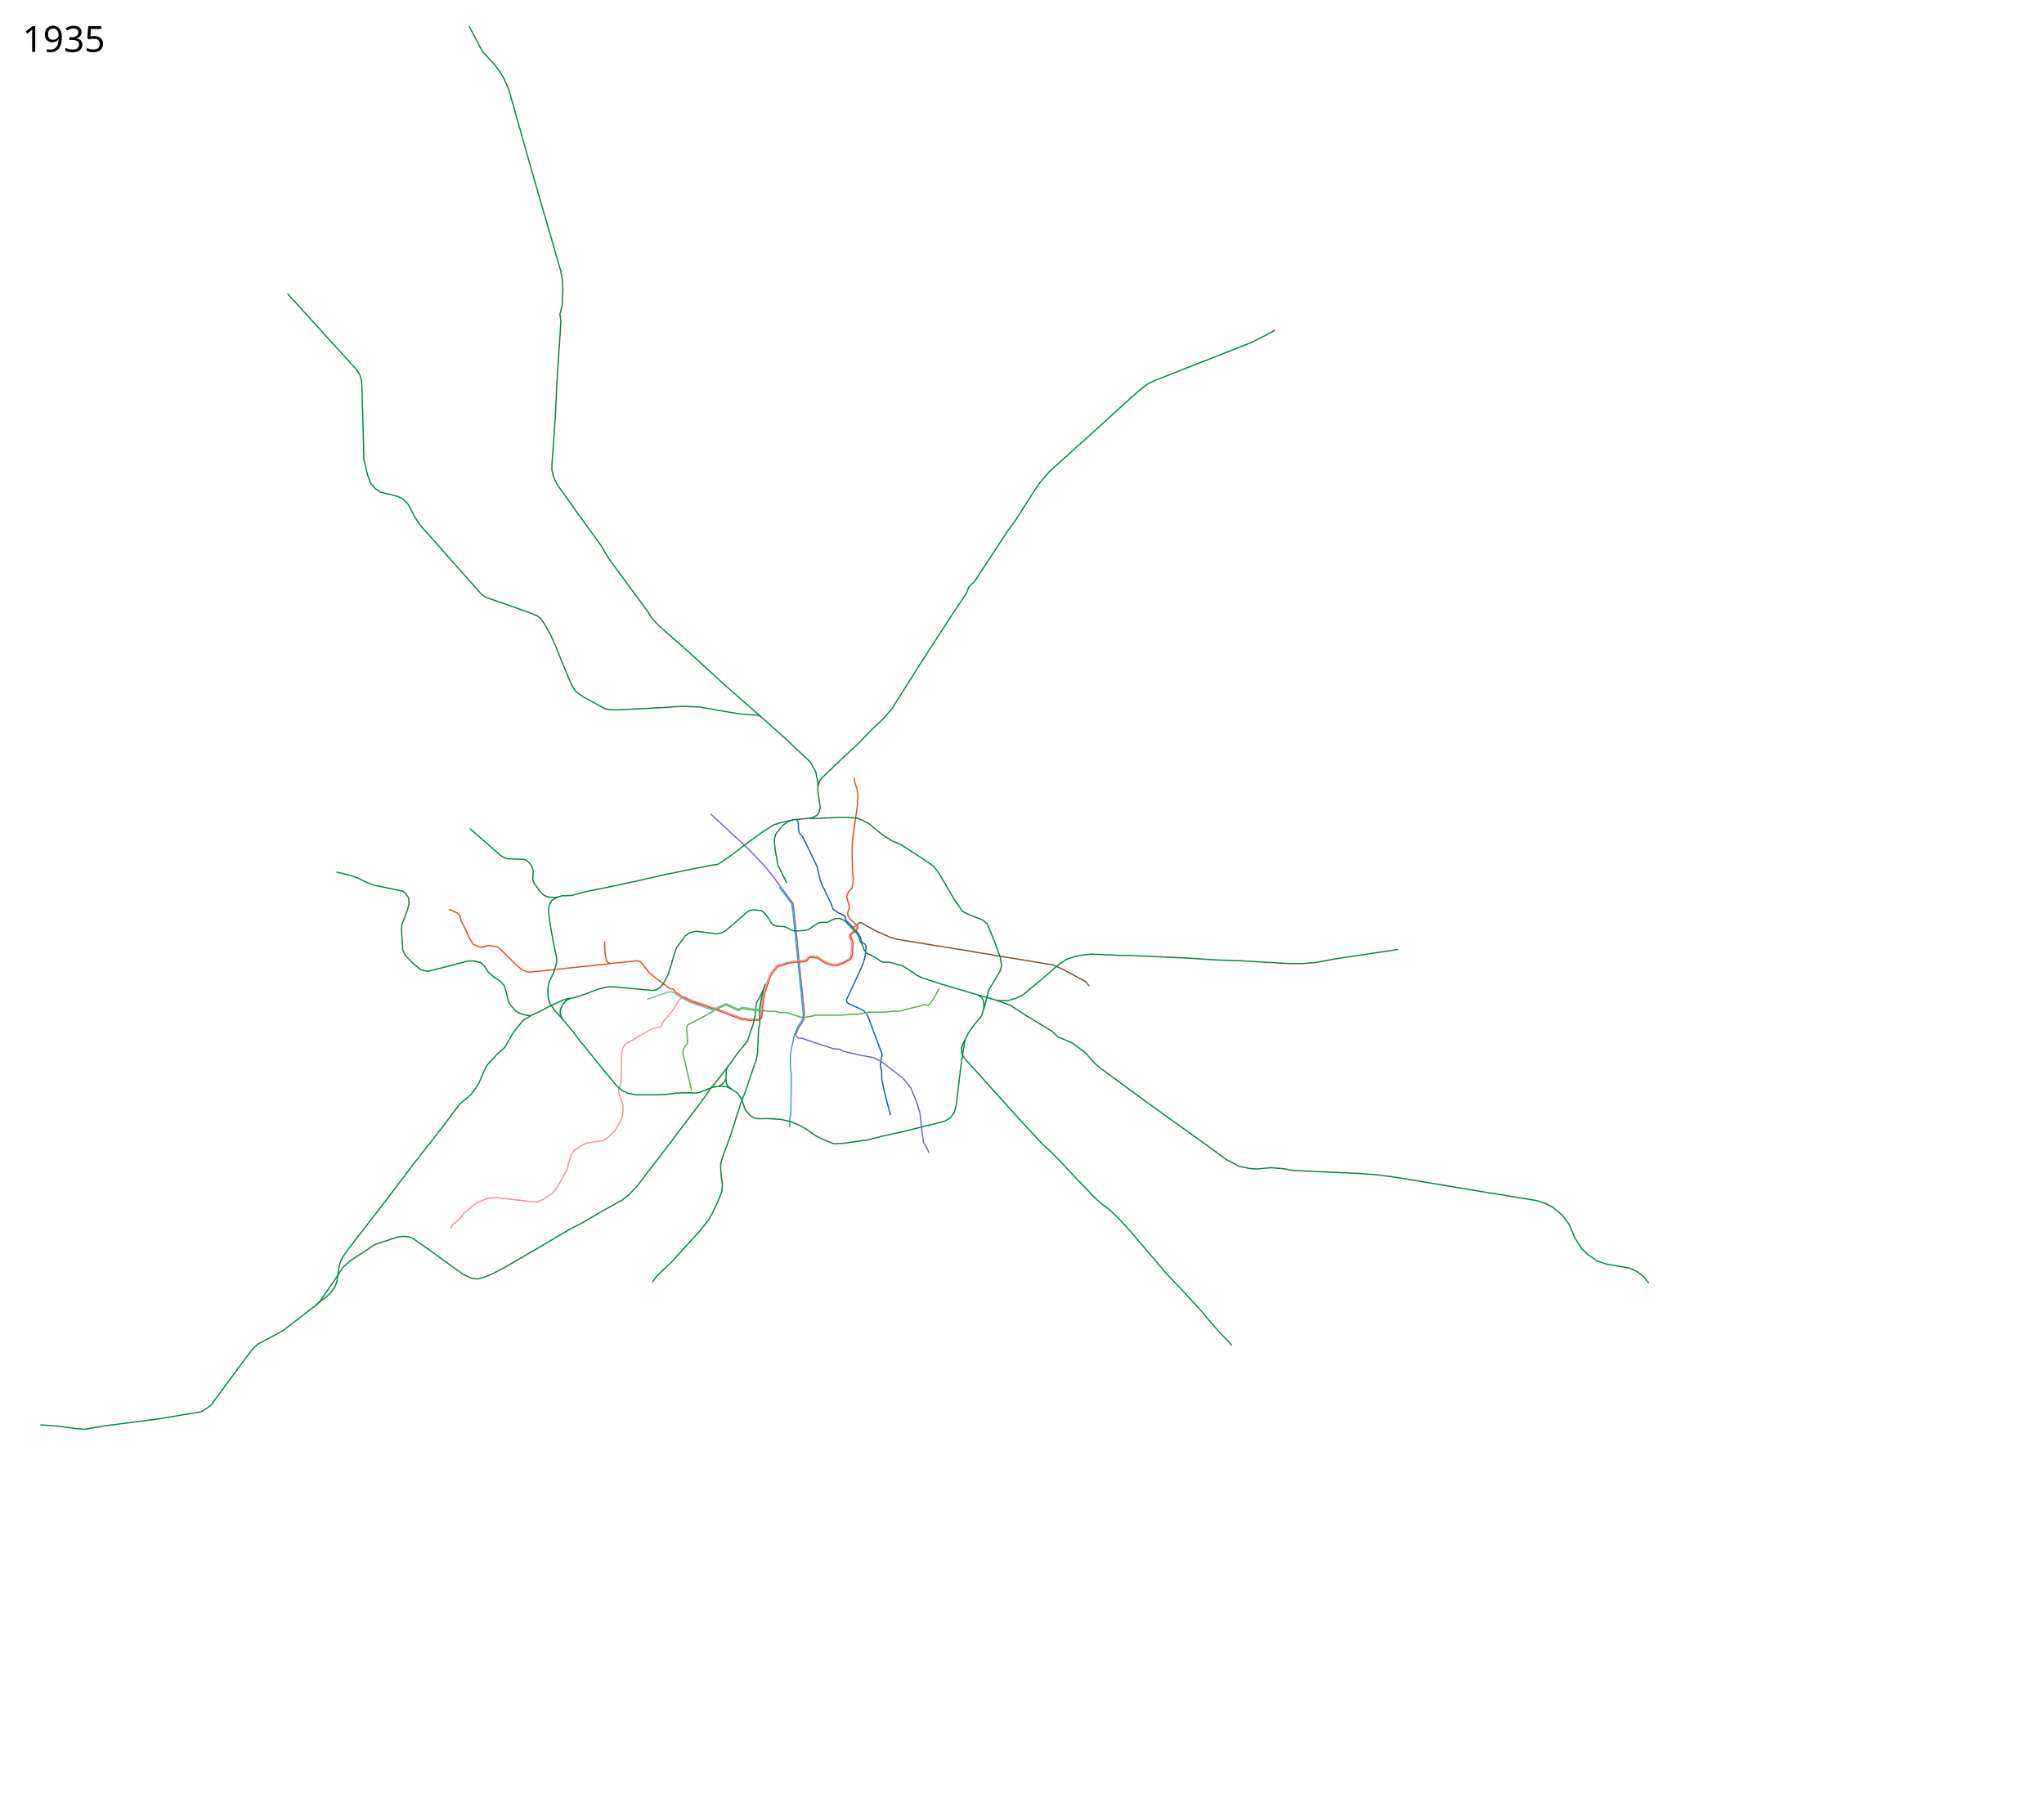
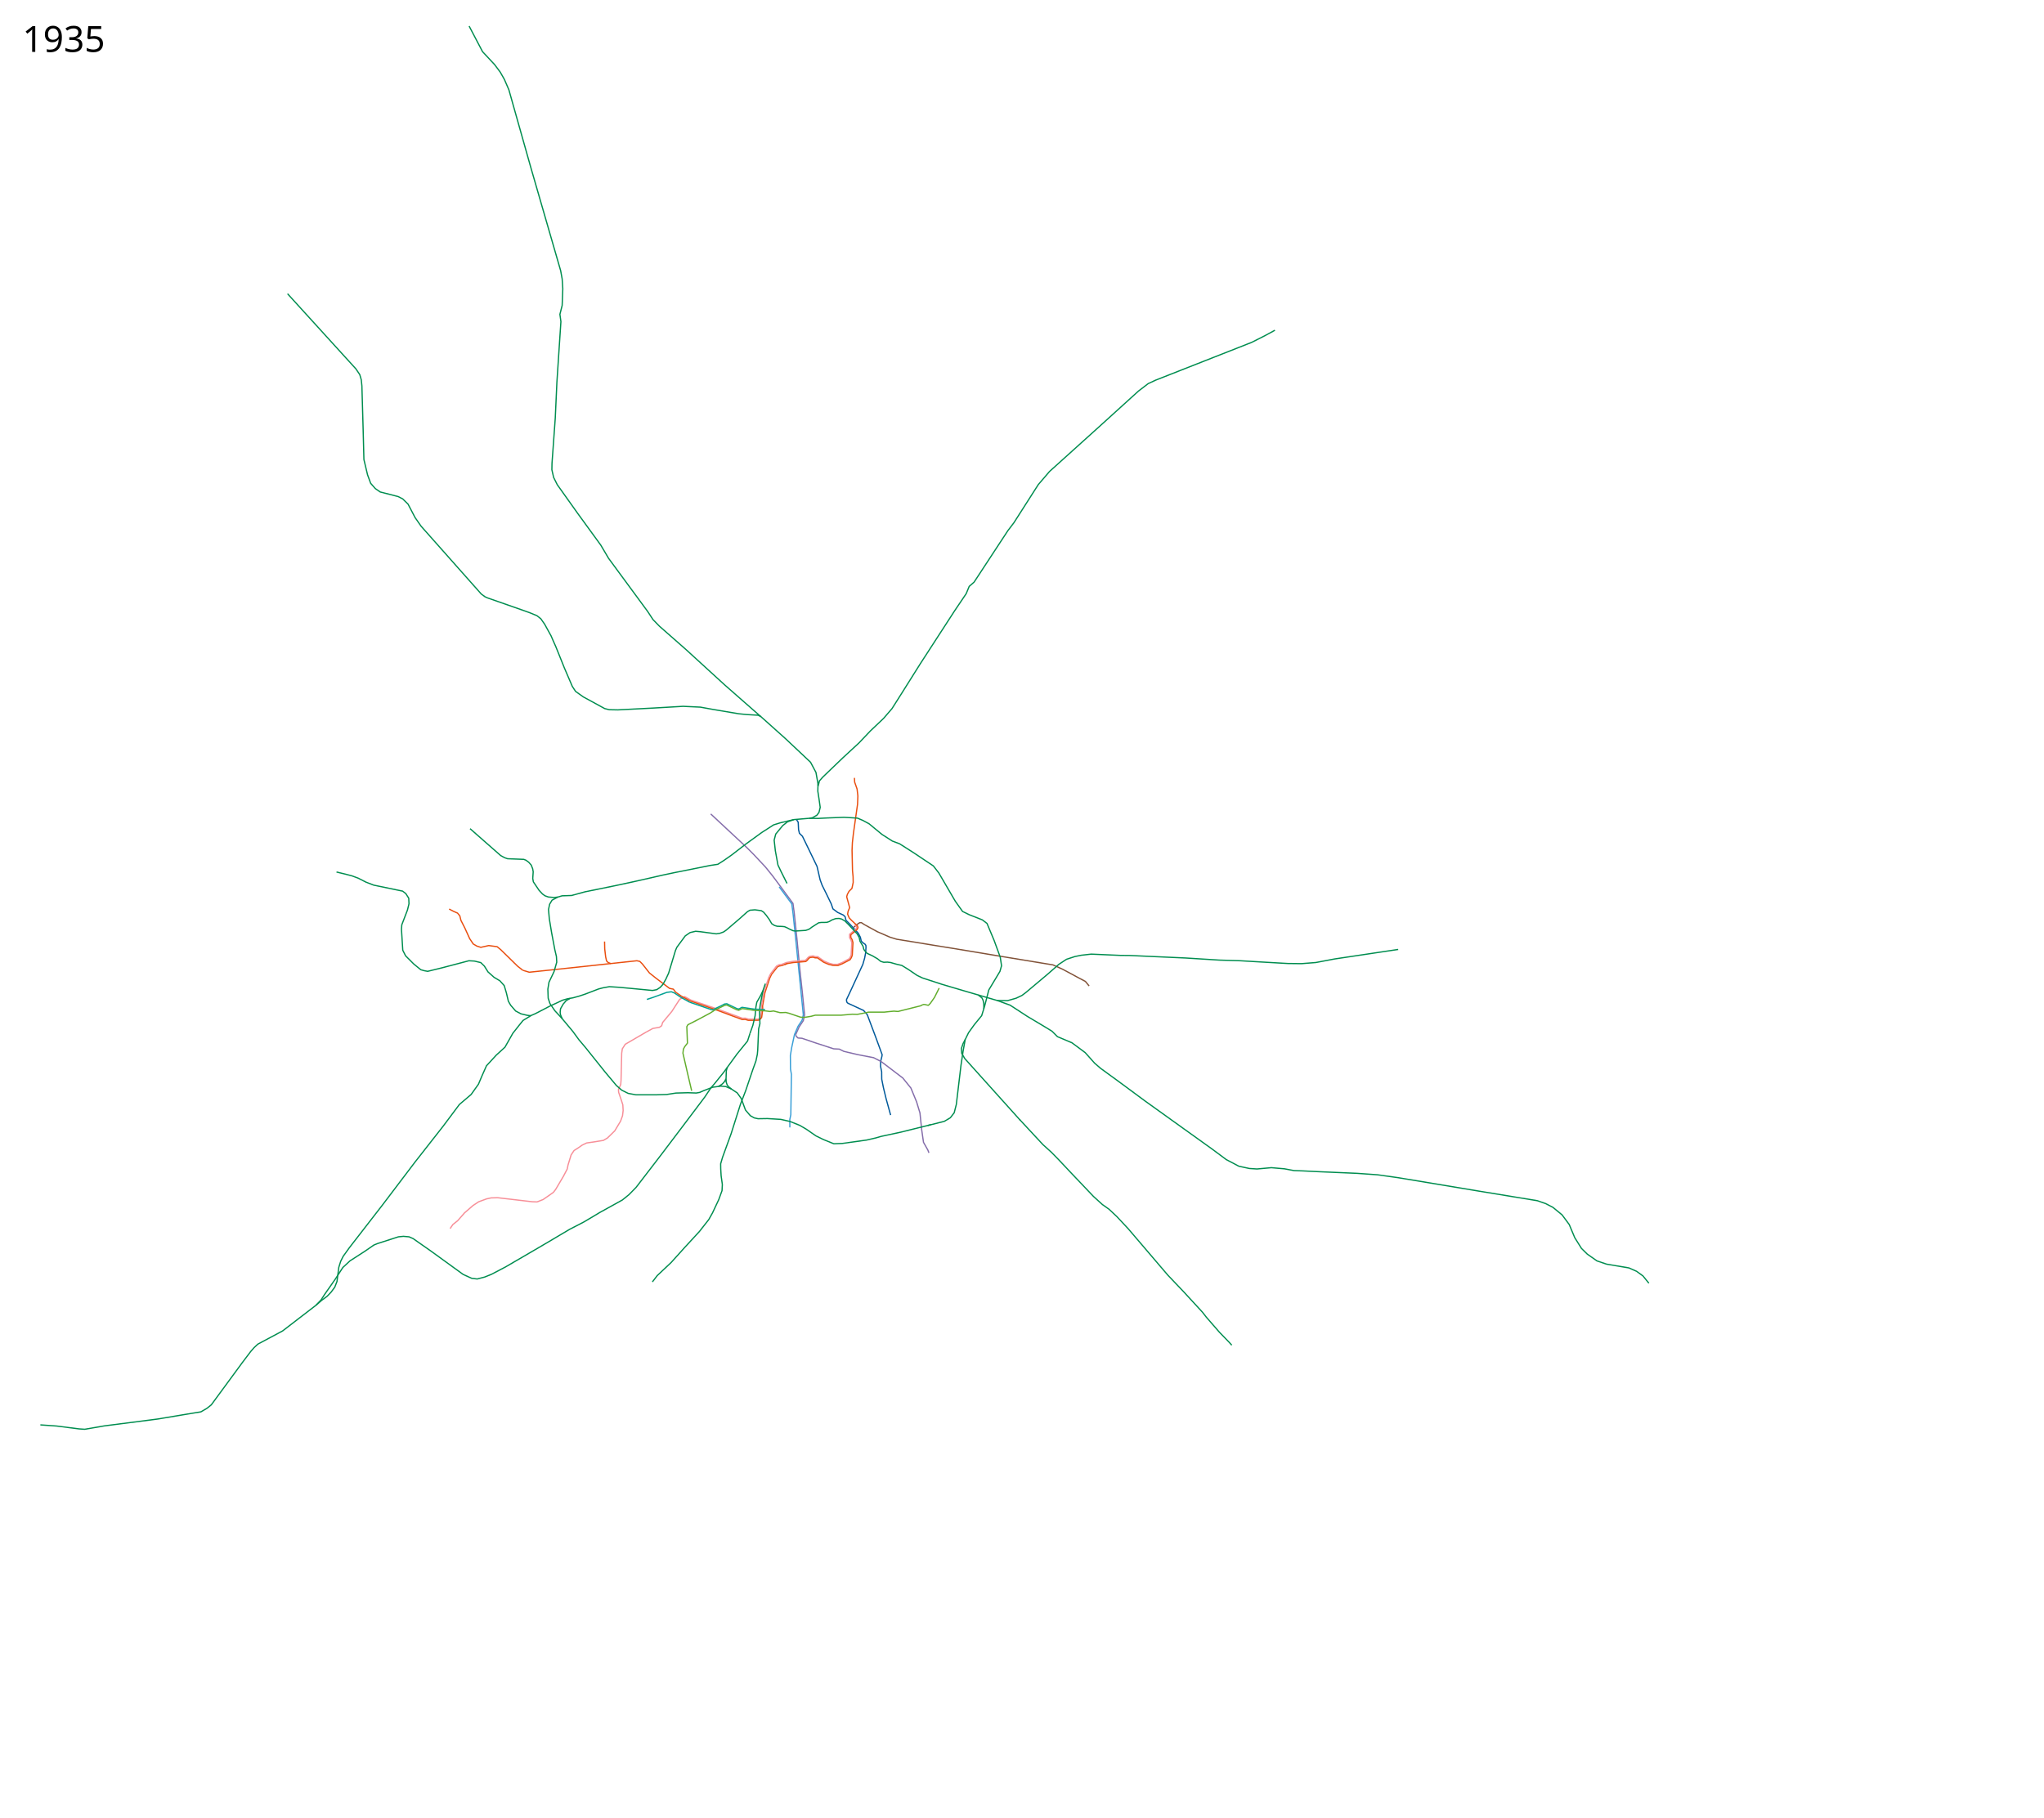
<svg xmlns="http://www.w3.org/2000/svg" width="8150" height="7250" viewBox="-1310, -2510, 8150, 7250">
-   <path d="m1865.273 757.8 7.409 11.274 1.446 29.6 3.385 14.529 11.99 11.746 21.51 44.301 36.72 76.018 12.24 53.149 8.053 21.903 17.716 35.755 18.683 38.653 6.764 19.97 19.005 14.174 22.225 10.307 7.271 6.707 3.406 14.313 12.877 12.725 8.511 8.971 7.692 8.195 19.871 21.639 8.509 15.977 3.405 14.953 5.086 5.824 11.032 7.844 2.518 4.598.336 8.065-1.61 22.226-3.866 19.97-7.087 24.803-51.749 112.17-13.292 27.929.01 5.523 1.547 5.226 3.948 4.06 62.565 28.881 14.624 16.782 32.28 85.786 27.056 73.763-.966 6.765-5.154 20.615-.322 18.682 4.51 22.226.322 29.634 6.764 33.822 10.63 43.807 18.038 65.388" style="fill:none;stroke:#1b5ea4;stroke-width:5;stroke-linecap:butt;stroke-linejoin:round;stroke-miterlimit:4;stroke-opacity:1;stroke-dasharray:none" />
-   <path d="m1862.441 1615.394 2.188 7.274 7.278 6.856 15.89 1.181 52.85 18.054 73.495 23.973 22.34 1.187 18.33 8.999 56.034 13.173 62.365 11.936 30.279 15.462 86.325 65.71 32.211 39.942 22.548 54.759 13.529 44.451 7.086 68.288 7.087 48.96 17.394 30.923 4.259 11.074" style="fill:none;stroke:#7d64b1;stroke-width:5;stroke-linecap:butt;stroke-linejoin:round;stroke-miterlimit:4;stroke-opacity:1;stroke-dasharray:none" />
-   <path d="m1523.963 736.075 29.506 27.523 114.028 106.296 27.057 27.058 47.672 50.893 28.99 36.077 43.163 57.98 37.365 50.893 5.154 38.654 10.952 105.008 11.596 122.402 9.663 88.903 9.02 89.547-5.155 23.192-16.427 24.48-14.244 31.834" style="fill:none;stroke:#7d64b1;stroke-width:5;stroke-linecap:butt;stroke-linejoin:round;stroke-miterlimit:4;stroke-opacity:1;stroke-dasharray:none" />
-   <path d="m2094.29 1187.967 12.566-10.457 5.798-4.51 5.798-3.542h6.12l11.991 7.93 51.475 28.243 50.564 21.865 26.877 8.2 148.048 24.143 70.608 11.389 194.513 32.342 160.804 26.421 48.838 7.98 37.767 16.95 63.706 34.216 28.023 14.817 14.817 18.039" style="fill:none;stroke:#78513d;stroke-width:5;stroke-linecap:butt;stroke-linejoin:round;stroke-miterlimit:4;stroke-opacity:1;stroke-dasharray:none" />
-   <path d="m1537.726 1519.705-14.99 9.834-51.727 27.74-38.01 19.327-4.509 7.73 2.577 65.711-10.952 14.173-5.153 9.664-1.933 16.105 18.038 78.595 16.75 71.509" style="fill:none;stroke:#4fb638;stroke-width:5;stroke-linecap:butt;stroke-linejoin:round;stroke-miterlimit:4;stroke-opacity:1;stroke-dasharray:none" />
-   <path d="m1731.137 1516.305-.455-14.577 9.11-51.931 19.133-58.308 7.289-15.489 23.232-29.61 6.833-3.644 11.844-2.277 20.499-7.744" style="fill:none;stroke:#f1471d;stroke-width:5;stroke-linecap:butt;stroke-linejoin:round;stroke-miterlimit:4;stroke-opacity:1;stroke-dasharray:none" />
+   <path d="m1865.273 757.8 7.409 11.274 1.446 29.6 3.385 14.529 11.99 11.746 21.51 44.301 36.72 76.018 12.24 53.149 8.053 21.903 17.716 35.755 18.683 38.653 6.764 19.97 19.005 14.174 22.225 10.307 7.271 6.707 3.406 14.313 12.877 12.725 8.511 8.971 7.692 8.195 19.871 21.639 8.509 15.977 3.405 14.953 5.086 5.824 11.032 7.844 2.518 4.598.336 8.065-1.61 22.226-3.866 19.97-7.087 24.803-51.749 112.17-13.292 27.929.01 5.523 1.547 5.226 3.948 4.06 62.565 28.881 14.624 16.782 32.28 85.786 27.056 73.763-.966 6.765-5.154 20.615-.322 18.682 4.51 22.226.322 29.634 6.764 33.822 10.63 43.807 18.038 65.388" style="fill:none;stroke:#00599a;stroke-width:5;stroke-linecap:butt;stroke-linejoin:round;stroke-miterlimit:4;stroke-opacity:1;stroke-dasharray:none" />
+   <path d="m1862.441 1615.394 2.188 7.274 7.278 6.856 15.89 1.181 52.85 18.054 73.495 23.973 22.34 1.187 18.33 8.999 56.034 13.173 62.365 11.936 30.279 15.462 86.325 65.71 32.211 39.942 22.548 54.759 13.529 44.451 7.086 68.288 7.087 48.96 17.394 30.923 4.259 11.074" style="fill:none;stroke:#846daa;stroke-width:5;stroke-linecap:butt;stroke-linejoin:round;stroke-miterlimit:4;stroke-opacity:1;stroke-dasharray:none" />
+   <path d="m1523.963 736.075 29.506 27.523 114.028 106.296 27.057 27.058 47.672 50.893 28.99 36.077 43.163 57.98 37.365 50.893 5.154 38.654 10.952 105.008 11.596 122.402 9.663 88.903 9.02 89.547-5.155 23.192-16.427 24.48-14.244 31.834" style="fill:none;stroke:#846daa;stroke-width:5;stroke-linecap:butt;stroke-linejoin:round;stroke-miterlimit:4;stroke-opacity:1;stroke-dasharray:none" />
+   <path d="m2094.29 1187.967 12.566-10.457 5.798-4.51 5.798-3.542h6.12l11.991 7.93 51.475 28.243 50.564 21.865 26.877 8.2 148.048 24.143 70.608 11.389 194.513 32.342 160.804 26.421 48.838 7.98 37.767 16.95 63.706 34.216 28.023 14.817 14.817 18.039" style="fill:none;stroke:#815238;stroke-width:5;stroke-linecap:butt;stroke-linejoin:round;stroke-miterlimit:4;stroke-opacity:1;stroke-dasharray:none" />
+   <path d="m1537.726 1519.705-14.99 9.834-51.727 27.74-38.01 19.327-4.509 7.73 2.577 65.711-10.952 14.173-5.153 9.664-1.933 16.105 18.038 78.595 16.75 71.509" style="fill:none;stroke:#62ad2d;stroke-width:5;stroke-linecap:butt;stroke-linejoin:round;stroke-miterlimit:4;stroke-opacity:1;stroke-dasharray:none" />
+   <path d="m1731.137 1516.305-.455-14.577 9.11-51.931 19.133-58.308 7.289-15.489 23.232-29.61 6.833-3.644 11.844-2.277 20.499-7.744" style="fill:none;stroke:#e94e0f;stroke-width:5;stroke-linecap:butt;stroke-linejoin:round;stroke-miterlimit:4;stroke-opacity:1;stroke-dasharray:none" />
  <path d="m1839.388 1986.22-.293-31.32 4.1-19.325 2.4-161.164-3.636-20.926-.522-53.832 5.154-31.567 11.227-52.114 7.122-16.592 7.242-16.737 16.113-24.18 4.767-21.395-30.14-299.98-10.795-104.014-5.03-38.438-50.195-67.733" style="fill:none;stroke:#3a9fd7;stroke-width:5;stroke-linecap:butt;stroke-linejoin:round;stroke-miterlimit:4;stroke-dasharray:none;stroke-opacity:1" />
  <path d="m484.704 2389.614 10.952-16.105 19.327-15.462 27.057-30.923 34.144-29.634 22.548-14.817 31.567-11.596 18.038-3.865 26.413-.644 137.863 16.105 18.683.644 24.48-9.663 40.586-28.346 9.02-11.596 31.566-53.47 14.817-28.346 3.222-16.106 12.24-39.941 11.596-17.394 16.105-10.308 16.75-11.596 17.394-8.375 31.567-4.51 35.432-5.797 16.106-9.664 28.99-28.345 23.192-38.654 7.73-21.26 2.577-21.258-1.288-22.548-5.798-18.038-10.952-32.211-.644-10.952 9.019-19.971 1.289-16.75 2.576-108.23 2.577-17.393 11.596-18.038 81.816-47.673 28.346-15.461 26.26-4.533 8.73-6.213 3.986-13.09 36.72-44.13 31.245-48.316 19.817-10.543 24.451 13.547 99.127 33.472 106.799 39.298 11.272-.538 13.027 3.86 37.65.027 6.293-3.093 4.61-6.624 3.458-28.557-.73-14.516 9.056-52.99 20.231-60.09 7.596-15.281 23.248-30.204 9.372-5.084 11.235-1.766 19.474-7.62 26.484-4.736 48.276-3.798 4.99-4.318 6.735-7.86 6.092-3.697 13.007-1.88 9.4 2.94 9.566.094 24.332 17.24 20.11 8.805 16.6 4.507 17.49.22 17.809-6.817 29.235-15.723 4.072-6.238 3.368-9.032 2.492-48.324-2.893-10.275-5.799-9.95.056-13.805 25.039-20.634 3.264-6.065-.979-3.623-7.553-7.173" style="fill:none;stroke:#f78f98;stroke-width:5;stroke-linecap:butt;stroke-linejoin:round;stroke-miterlimit:4;stroke-dasharray:none;stroke-opacity:1" />
-   <path d="m774.604 1359.503 25.77 7.73 86.325-9.019 342.726-36.72 11.596 2.577 10.308 10.307 28.346 36.077 25.124 19.97 54.76 41.23 15.46 3.222 8.731 11.884 21.76 15.14 35.475 19.694M1440.985 1481.595l108.94 37.353 57.659 21.582 42.013 15.406 11.844-.455 12.3 3.644 40.542-.456 7.744-4.555 5.01-7.288 4.1-30.521" style="fill:none;stroke:#f1471d;stroke-width:5;stroke-linecap:butt;stroke-linejoin:round;stroke-miterlimit:4;stroke-dasharray:none;stroke-opacity:1" />
-   <path d="m1723.624 347.924-143.16-125.638L1424.27 79.56l-104.427-91.77-26.122-26.83-21.84-33.146L1116.5-283.5l-31-52.5-92-126.5L912-577l-14.5-29-7-30.5.5-26 13-180 6.5-143 16-242-4-29 9-35.5 2.5-66.5-2.5-39-6-33-119-411.5-87.5-310-18-41.5-16.5-29-22.5-30-48-51.5-53.5-102M2757.77 1957.357l-220.75-245.487-12.342-21.156-1.367-19.588 6.833-19.588 8.341-15.664M2590.13 1457.875l14.936 11.623 4.54 8.903 3.04 13.604.13 20.877" style="fill:none;stroke:#008940;stroke-width:5;stroke-linecap:butt;stroke-linejoin:round;stroke-miterlimit:4;stroke-opacity:1;stroke-dasharray:none" />
-   <path d="m1818.383 1336.592 10.239-3.868 24.598-4.1 49.654-4.1 5.921-5.01 6.378-7.744 5.01-3.189 11.39-1.366 8.654 2.733h9.111l24.599 17.31 20.043 8.655 17.31 4.1 19.589.456 17.31-6.833 31.432-16.4 5.01-8.2 3.645-9.566 2.733-50.108-3.189-11.844-5.466-9.11v-10.478l24.599-20.5 4.1-7.743-1.822-6.833-23.688-22.321-9.566-10.022-6.378-15.033 2.278-11.844 5.922-14.121-11.844-43.276 2.733-9.566 6.377-11.844 11.844-11.844 5.011-23.688-.455-22.776-2.278-24.144-1.822-81.54 1.367-30.521 4.1-36.443 16.399-116.16 1.366-33.255-3.189-27.787-9.566-27.332-1.038-17.122" style="fill:none;stroke:#f1471d;stroke-width:5;stroke-linecap:butt;stroke-linejoin:round;stroke-miterlimit:4;stroke-opacity:1;stroke-dasharray:none" />
-   <path d="m1680.381 1611.394-9.663 30.278-41.874 51.538-53.47 73.441-37.366 46.384-13.528 15.462-24.48 36.72-86.97 115.316-88.26 116.604-98.565 128.2-28.346 28.99-26.413 21.26-89.547 49.605-63.778 38.009-57.336 29.634-85.681 50.894-60.557 35.432-109.518 63.778-55.403 28.99-27.057 10.952-29.634 7.73-21.904-2.576-34.144-15.462-128.844-93.412-70.865-49.605-16.105-7.087-22.548-1.932-19.97 1.932-83.75 27.058-14.173 5.798-35.432 24.48-59.913 38.653-28.345 26.414-28.346 43.807-44.451 63.778-14.173 21.903-19.86 20.843M807.138 1540.851l-14.801-1.695-25.14-6.035-21.26-11.274-19.97-23.192-9.02-15.784-7.73-32.855-8.697-29.312-17.394-19.327-23.192-13.85-24.159-21.582-14.495-23.192-14.173-13.85-25.446-6.12-21.904-1.29-106.619 28.024-57.98 14.173-14.248-2.67-13.131-3.772-27.702-22.548-32.855-32.855-11.274-22.226-5.154-83.104 1.289-18.36 22.548-58.947 6.12-24.803-.967-22.225-11.596-18.36-12.884-9.986-114.994-23.836-30.922-11.918-31.245-15.945-24.803-9.18-25.93-6.764-35.661-8.606M564.271 794.794l121.976 107.127 15.556 8.485 12.021 4.243 64.347 2.475 8.485 3.182 11.314 8.131 10.253 11.668 5.657 14.495L816 966.621l-1.768 26.87 2.475 13.435 22.628 33.588 13.788 14.849 9.9 7.071 13.788 4.95 22.628 1.768 14.317-1.482M2389.025 1978.6l66.355-16.749 23.836-14.173 15.462-19.97 8.375-32.856 18.682-156.546 8.375-56.047 8.375-46.384 13.528-27.702 23.192-32.211 28.99-35.432 11.596-37.365 16.75-65.067 44.452-74.085 6.442-22.548-5.154-34.144-24.48-66.999-28.346-67.643-18.683-14.173-52.182-20.615-26.413-12.885-28.99-40.586-65.71-112.738-21.904-28.346-76.018-50.894-58.624-37.365-28.99-10.951-41.23-26.414-51.538-42.518-25.125-13.529-21.26-9.019-53.47-3.221-66.355 2.577-38.009 1.933-33.49-.583" style="fill:none;stroke:#008940;stroke-width:5;stroke-linecap:butt;stroke-linejoin:round;stroke-miterlimit:4;stroke-opacity:1;stroke-dasharray:none" />
-   <path d="M2370.343 1496.078h7.086l14.173 3.221 7.73-7.73 16.75-23.837 18.683-37.365" style="fill:none;stroke:#4fb638;stroke-width:5;stroke-linejoin:round;stroke-miterlimit:4;stroke-opacity:1;stroke-dasharray:none" />
-   <path d="m480.839 1115.342 17.394 9.02 16.106 7.086 9.019 10.952 4.51 18.038 15.46 30.278 19.327 42.52 14.173 21.258 14.173 8.375 16.106 5.154 31.566-7.086 33.5 4.51 14.817 12.24 67 65.71 20.614 16.106" style="fill:none;stroke:#f1471d;stroke-width:5;stroke-linecap:butt;stroke-linejoin:round;stroke-miterlimit:4;stroke-opacity:1;stroke-dasharray:none" />
-   <path d="M1589.665 1747.024 1586 1760.5l-1 31 .5 13.5 4 12 5.975 7.306 10.821 8.7M1585 1791.5l-5.5 11-6.5 7.5-5.5 5-12.87 7.754M1680.381 1611.394l11.534-32.644 8.806-37.382 3.409-36.03 3.533-18.64 15.203-26.516 9.192-19.446 9.546-27.93M1570.219 2213.742l-1.288 24.48-12.885 35.432-25.124 53.47-14.817 26.414-37.365 47.673-59.913 65.066L1366 2524.9l-55.403 52.182-19.327 25.125" style="fill:none;stroke:#008940;stroke-width:5;stroke-linecap:butt;stroke-linejoin:round;stroke-miterlimit:4;stroke-opacity:1;stroke-dasharray:none" />
-   <path d="m1100.582 1244.832.644 29.634 3.625 31.182 3.71 16.814 6.37 6.072 10.542 4.227" style="fill:none;stroke:#f1471d;stroke-width:5;stroke-linecap:butt;stroke-linejoin:round;stroke-miterlimit:4;stroke-dasharray:none;stroke-opacity:1" />
+   <path d="m774.604 1359.503 25.77 7.73 86.325-9.019 342.726-36.72 11.596 2.577 10.308 10.307 28.346 36.077 25.124 19.97 54.76 41.23 15.46 3.222 8.731 11.884 21.76 15.14 35.475 19.694M1440.985 1481.595l108.94 37.353 57.659 21.582 42.013 15.406 11.844-.455 12.3 3.644 40.542-.456 7.744-4.555 5.01-7.288 4.1-30.521" style="fill:none;stroke:#e94e0f;stroke-width:5;stroke-linecap:butt;stroke-linejoin:round;stroke-miterlimit:4;stroke-dasharray:none;stroke-opacity:1" />
+   <path d="m1723.624 347.924-143.16-125.638L1424.27 79.56l-104.427-91.77-26.122-26.83-21.84-33.146L1116.5-283.5l-31-52.5-92-126.5L912-577l-14.5-29-7-30.5.5-26 13-180 6.5-143 16-242-4-29 9-35.5 2.5-66.5-2.5-39-6-33-119-411.5-87.5-310-18-41.5-16.5-29-22.5-30-48-51.5-53.5-102M2757.77 1957.357l-220.75-245.487-12.342-21.156-1.367-19.588 6.833-19.588 8.341-15.664M2590.13 1457.875l14.936 11.623 4.54 8.903 3.04 13.604.13 20.877" style="fill:none;stroke:#008d4f;stroke-width:5;stroke-linecap:butt;stroke-linejoin:round;stroke-miterlimit:4;stroke-opacity:1;stroke-dasharray:none" />
+   <path d="m1818.383 1336.592 10.239-3.868 24.598-4.1 49.654-4.1 5.921-5.01 6.378-7.744 5.01-3.189 11.39-1.366 8.654 2.733h9.111l24.599 17.31 20.043 8.655 17.31 4.1 19.589.456 17.31-6.833 31.432-16.4 5.01-8.2 3.645-9.566 2.733-50.108-3.189-11.844-5.466-9.11v-10.478l24.599-20.5 4.1-7.743-1.822-6.833-23.688-22.321-9.566-10.022-6.378-15.033 2.278-11.844 5.922-14.121-11.844-43.276 2.733-9.566 6.377-11.844 11.844-11.844 5.011-23.688-.455-22.776-2.278-24.144-1.822-81.54 1.367-30.521 4.1-36.443 16.399-116.16 1.366-33.255-3.189-27.787-9.566-27.332-1.038-17.122" style="fill:none;stroke:#e94e0f;stroke-width:5;stroke-linecap:butt;stroke-linejoin:round;stroke-miterlimit:4;stroke-opacity:1;stroke-dasharray:none" />
+   <path d="m1680.381 1611.394-9.663 30.278-41.874 51.538-53.47 73.441-37.366 46.384-13.528 15.462-24.48 36.72-86.97 115.316-88.26 116.604-98.565 128.2-28.346 28.99-26.413 21.26-89.547 49.605-63.778 38.009-57.336 29.634-85.681 50.894-60.557 35.432-109.518 63.778-55.403 28.99-27.057 10.952-29.634 7.73-21.904-2.576-34.144-15.462-128.844-93.412-70.865-49.605-16.105-7.087-22.548-1.932-19.97 1.932-83.75 27.058-14.173 5.798-35.432 24.48-59.913 38.653-28.345 26.414-28.346 43.807-44.451 63.778-14.173 21.903-19.86 20.843M807.138 1540.851l-14.801-1.695-25.14-6.035-21.26-11.274-19.97-23.192-9.02-15.784-7.73-32.855-8.697-29.312-17.394-19.327-23.192-13.85-24.159-21.582-14.495-23.192-14.173-13.85-25.446-6.12-21.904-1.29-106.619 28.024-57.98 14.173-14.248-2.67-13.131-3.772-27.702-22.548-32.855-32.855-11.274-22.226-5.154-83.104 1.289-18.36 22.548-58.947 6.12-24.803-.967-22.225-11.596-18.36-12.884-9.986-114.994-23.836-30.922-11.918-31.245-15.945-24.803-9.18-25.93-6.764-35.661-8.606M564.271 794.794l121.976 107.127 15.556 8.485 12.021 4.243 64.347 2.475 8.485 3.182 11.314 8.131 10.253 11.668 5.657 14.495L816 966.621l-1.768 26.87 2.475 13.435 22.628 33.588 13.788 14.849 9.9 7.071 13.788 4.95 22.628 1.768 14.317-1.482M2389.025 1978.6l66.355-16.749 23.836-14.173 15.462-19.97 8.375-32.856 18.682-156.546 8.375-56.047 8.375-46.384 13.528-27.702 23.192-32.211 28.99-35.432 11.596-37.365 16.75-65.067 44.452-74.085 6.442-22.548-5.154-34.144-24.48-66.999-28.346-67.643-18.683-14.173-52.182-20.615-26.413-12.885-28.99-40.586-65.71-112.738-21.904-28.346-76.018-50.894-58.624-37.365-28.99-10.951-41.23-26.414-51.538-42.518-25.125-13.529-21.26-9.019-53.47-3.221-66.355 2.577-38.009 1.933-33.49-.583" style="fill:none;stroke:#008d4f;stroke-width:5;stroke-linecap:butt;stroke-linejoin:round;stroke-miterlimit:4;stroke-opacity:1;stroke-dasharray:none" />
+   <path d="M2370.343 1496.078h7.086l14.173 3.221 7.73-7.73 16.75-23.837 18.683-37.365" style="fill:none;stroke:#62ad2d;stroke-width:5;stroke-linejoin:round;stroke-miterlimit:4;stroke-opacity:1;stroke-dasharray:none" />
+   <path d="m480.839 1115.342 17.394 9.02 16.106 7.086 9.019 10.952 4.51 18.038 15.46 30.278 19.327 42.52 14.173 21.258 14.173 8.375 16.106 5.154 31.566-7.086 33.5 4.51 14.817 12.24 67 65.71 20.614 16.106" style="fill:none;stroke:#e94e0f;stroke-width:5;stroke-linecap:butt;stroke-linejoin:round;stroke-miterlimit:4;stroke-opacity:1;stroke-dasharray:none" />
+   <path d="M1589.665 1747.024 1586 1760.5l-1 31 .5 13.5 4 12 5.975 7.306 10.821 8.7M1585 1791.5l-5.5 11-6.5 7.5-5.5 5-12.87 7.754M1680.381 1611.394l11.534-32.644 8.806-37.382 3.409-36.03 3.533-18.64 15.203-26.516 9.192-19.446 9.546-27.93M1570.219 2213.742l-1.288 24.48-12.885 35.432-25.124 53.47-14.817 26.414-37.365 47.673-59.913 65.066L1366 2524.9l-55.403 52.182-19.327 25.125" style="fill:none;stroke:#008d4f;stroke-width:5;stroke-linecap:butt;stroke-linejoin:round;stroke-miterlimit:4;stroke-opacity:1;stroke-dasharray:none" />
+   <path d="m1100.582 1244.832.644 29.634 3.625 31.182 3.71 16.814 6.37 6.072 10.542 4.227" style="fill:none;stroke:#e94e0f;stroke-width:5;stroke-linecap:butt;stroke-linejoin:round;stroke-miterlimit:4;stroke-dasharray:none;stroke-opacity:1" />
  <text x="-1220.547" y="4637.961" xml:space="preserve" style="font-size:144px;font-style:normal;font-weight:400;fill:#000;fill-opacity:1;stroke:none;font-family:Sans;-inkscape-font-specification:Sans" />
  <text x="-1220.547" y="-2303.039" xml:space="preserve" style="font-size:144px;font-style:normal;font-weight:400;fill:#000;fill-opacity:1;stroke:none;font-family:Sans;-inkscape-font-specification:Sans">
    <tspan x="-1220.547" y="-2303.039">1935</tspan>
  </text>
-   <path d="M963.683 1471.276 947.5 1480.5l-12 14L925 1513l-1.5 14 1.5 10.5 6.795 15.27" style="fill:none;stroke:#008940;stroke-width:5;stroke-linecap:butt;stroke-linejoin:round;stroke-miterlimit:4;stroke-opacity:1;stroke-dasharray:none" />
-   <path d="m1951.233 628.615-.113-15.027-7.7-43.226-21.55-40.523-99.815-94.01-98.578-88.28-10.884-5.273-45.096-2.577-32.21-3.22-103.076-17.395-49.605-9.02-68.932-3.22-55.403 3.22-67 3.866-137.219 7.087-34.788-.644-18.038-4.51-85.037-46.384-31.245-22.226-12.884-19.648-31.567-73.442-34.466-85.681-9.664-21.582-9.019-20.937-25.769-46.706-15.139-21.582-15.461-12.24L802.95-66.16l-18.682-6.764L634-125.5l-10-4.5-15-11-240-270.5-24-34.5-28-53.5-21.5-21-17.5-9-28.5-7.5-43.5-11-19.5-13.5-18.5-21-12.5-34-14.5-61-3-117.5-5-176-2.5-24.5-6-20.5-15.5-23-272.5-299.5M1951.233 628.615l6.058-24.313 13.279-15.106 78.845-75.768 65.21-60.307 46.096-48.423 52.72-50.143 33.25-38.653 36.077-56.942 76.268-121.258 137.508-212.093 45.956-68.11 12-29 19.5-17 134.5-205 24-31.5 97.5-152.5 45-52.5 188-169.5 166.5-151L3268-980l30-14 382.5-150.5 53.5-27 39.5-21.5M2755.588 1954.765l92.768 99.854 34.143 30.923 29.635 30.278 50.893 54.115 86.97 91.48 35.432 32.21 26.413 18.683 30.923 28.99 45.74 48.96 157.834 184.893 63.134 66.354 74.73 81.172 16.105 20.615 51.538 59.269 38.653 39.942 10.919 12.132M2666.041 1479.973l51.538 18.682 68.287 44.452 75.374 45.095 23.192 14.173 21.904 21.903 57.98 24.48 52.826 39.298 37.365 41.875 23.836 20.615 76.018 55.403 101.143 74.73 152.681 109.518 115.96 83.104 55.403 41.23 50.25 26.414 41.874 9.019 30.278 1.932 57.336-5.153 52.182 4.51 38.01 7.086 36.076 1.288 65.71 3.221 149.46 6.442 81.816 5.798 82.46 11.596 317.5 52.816 237.5 39 33 11.5 29 15 36.5 30 28.5 38.5 22 52.5 27 43 23 22.5 38.5 27 38.5 13 89 15 30.5 13.5 25.5 18.5 23.5 29" style="fill:none;stroke:#008940;stroke-width:5;stroke-linecap:butt;stroke-linejoin:round;stroke-miterlimit:4;stroke-dasharray:none;stroke-opacity:1" />
-   <path d="m1269.226 1475.762 23.688-7.744 56.03-20.499 18.222-2.277 12.3 5.01 22.776 15.489 37.243 20.854" style="fill:none;stroke:#6cc1b0;stroke-width:5;stroke-linejoin:round;stroke-miterlimit:4;stroke-dasharray:none;stroke-opacity:1" />
-   <path d="m1732.058 1440.736-11.422 59.758-2.417 25.099.93 16.256.852 30.57-5.154 20.937-1.289 29.956-2.254 53.793-1.611 17.716-5.476 26.09-12.562 34.789-28.346 83.749-20.937 54.437-37.043 116.926-34.466 95.023-7.408 25.446.322 20.616 1.61 27.701 4.832 34.144" style="fill:none;stroke:#008940;stroke-width:5;stroke-linecap:butt;stroke-linejoin:round;stroke-miterlimit:4;stroke-opacity:1;stroke-dasharray:none" />
-   <path style="fill:none;stroke:#6cc1b0;stroke-width:5;stroke-linecap:butt;stroke-linejoin:round;stroke-miterlimit:4;stroke-dasharray:none;stroke-opacity:1" d="m1439.485 1486.595 89.927 30.776 5.864-1.683 8.263-4.071 25.56-12.27 9.37-5.18 9.593-1.192 40.162 19.366 7.865 1.608 12.275-6.792 49.04 7.27 43.26 1.966" />
-   <path d="m1537.174 1520.027 43.03-21.05 7.409-.967 39.297 18.683 8.697 2.255 13.851-6.765 15.461 2.255 31.89 4.832 43.162 1.932 20.293 2.577 14.173-1.932 25.125 6.442h10.307l12.885-.644 12.884 3.22 45.74 15.462 14.817 1.289 27.702-4.51 16.75-4.51H2043.721l45.095-3.865 19.327.644 20.615-3.865 24.48-5.154h63.134l17.394-1.932 20.616-1.933 16.105 1.288 48.961-12.24 41.23-10.307 9.664-5.154" style="fill:none;stroke:#4fb638;stroke-width:5;stroke-linejoin:round;stroke-miterlimit:4;stroke-dasharray:none;stroke-opacity:1" />
-   <path d="m1855.176 758.593-53.68 12.735-27.058 8.375-47.028 30.278-65.71 47.673-54.116 41.874-32.21 22.548-23.193 14.817-30.278 4.51-141.085 28.345-48.96 10.308-101.788 23.192-86.325 18.682-120.47 24.48-54.115 14.818-38.009 1.288-17.394 5.154-22.548 12.24-9.663 16.106-4.51 21.26 3.222 36.72 9.019 54.759 12.884 68.287 6.442 27.702 1.289 22.548-10.952 38.009-19.97 41.874-4.51 27.702 1.288 36.076 7.087 21.26 19.326 28.345 29.634 32.211 42.52 50.894 24.48 33.5 25.124 29.634 77.307 96.633 46.384 55.403 21.26 18.683 25.768 12.884 30.923 5.798h79.239l43.163-1.288 37.365-5.798 47.672-1.289 33.12 1.183 13.665-2.446 16.349-7.112 35.432-13.528 32.856-4.51 19.97 1.933 21.904 9.663 23.192 15.461 16.106 22.548 16.75 45.74 19.326 22.548 15.742 8.858 15.104 3.354 37.442-.616 53.47 3.22 36.72 8.376 38.654 15.461 26.413 15.461 38.01 26.413 30.278 14.818 41.23 16.75 33.5-1.29 97.277-13.528 36.076-8.375 22.548-6.442 77.951-16.75 119.181-29.634" style="fill:none;stroke:#008940;stroke-width:5;stroke-linecap:butt;stroke-linejoin:round;stroke-miterlimit:4;stroke-opacity:1;stroke-dasharray:none" />
-   <path d="m1951.233 628.615-.346 16.768 5.154 33.5 4.365 30.956-4.942 20.26-8.515 11.134-17.47 9.88-12.015 2.24-62.287 5.24-25.38 8.905-18.87 15.007-27.877 33.783-6.264 24.238 4.739 42.497 10.335 56.561 12.542 26.369 23.598 47.135M3190.704 1300.336l-31.189-.101-118.537-5.154-39.941 4.51-25.125 5.153-33.5 10.952-30.278 19.971-47.028 41.23-85.038 71.509-15.461 11.596-23.192 10.952-34.144 9.663-41.23-.644-119.503-34.788-100.499-29.634-77.95-25.447-20.938-9.986-36.194-24.447-25.33-15.494-20.936-4.832-23.515-6.764-12.884-1.611-14.495.644-11.918-3.543-12.884-10.307-20.938-12.24-20.293-9.342-6.349-6.47-7.18-9.635-2.898-11.919-12.24-20.293-3.222-14.817-8.053-14.817-35.754-38.331-12.562-12.562-13.529-8.053-10.63-2.577-12.884.644-14.817 5.154-10.905 6.511-10.032 3.474-22.87.323-9.663 1.288-28.024 18.038-5.29 4.266-6.628 4.109-11.596 3.865-41.23 2.577-9.342-1.288-13.037-5.823-12.087-6.417-9.02-3.866-10.629-.966-18.36-.644-10.952-3.221-10.952-7.087-9.663-16.75-11.918-16.427-10.899-12.847-9.08-5.843-25.51-3.397-19.818 1.646-9.801 5.783-15.728 14.014-15.783 14.172-52.826 45.096-10.63 7.408-14.817 5.476-14.495 2.255-64.422-8.697-18.038-1.61-21.904 5.153-19.327 13.207-33.5 45.418-5.475 12.562-27.38 90.513-11.127 24.233-11.743 20.863-10.951 11.918-13.529 9.019-16.75 3.221-80.528-7.73-51.537-4.832-40.264-2.577-25.125 4.51-17.394 4.509-53.792 20.615-24.832 8.28-23.807 6.537-21.904 3.865-19.326 5.476-50.572 23.514-58.946 30.601-16.428 7.087-31.889 19.648-15.139 18.683-25.447 32.21-20.615 36.4-10.952 19.326-34.788 31.889-38.973 42.325-18.221 40.998-13.666 32.343-29.155 40.998-46.887 39.977-64.725 86.495-112.094 143.017-131.422 173.296L82.71 2466.277l-24.48 34.144-9.664 19.326-7.73 24.48-7.087 56.048-9.019 23.192-14.817 19.971-15.461 16.106-22.52 16.744-21.821 18.916-133.44 102.679L-282 2850.5l-15 14-13.5 15.5-34 45-123 167.5-17.5 14-24 14-67 11-104.5 17.5-213.5 27.5-78 13.5-22.5-1.5-90-11.5-64.5-4.5M4265 1276.399l-253.824 38.009-74.73 14.173-57.335 4.51-54.76-.645-101.786-5.798-86.97-5.154-83.749-2.577-133.998-8.374-227.144-10.207" style="fill:none;stroke:#008940;stroke-width:5;stroke-linecap:butt;stroke-linejoin:round;stroke-miterlimit:4;stroke-dasharray:none;stroke-opacity:1" />
+   <path d="M963.683 1471.276 947.5 1480.5l-12 14L925 1513l-1.5 14 1.5 10.5 6.795 15.27" style="fill:none;stroke:#008d4f;stroke-width:5;stroke-linecap:butt;stroke-linejoin:round;stroke-miterlimit:4;stroke-opacity:1;stroke-dasharray:none" />
+   <path d="m1951.233 628.615-.113-15.027-7.7-43.226-21.55-40.523-99.815-94.01-98.578-88.28-10.884-5.273-45.096-2.577-32.21-3.22-103.076-17.395-49.605-9.02-68.932-3.22-55.403 3.22-67 3.866-137.219 7.087-34.788-.644-18.038-4.51-85.037-46.384-31.245-22.226-12.884-19.648-31.567-73.442-34.466-85.681-9.664-21.582-9.019-20.937-25.769-46.706-15.139-21.582-15.461-12.24L802.95-66.16l-18.682-6.764L634-125.5l-10-4.5-15-11-240-270.5-24-34.5-28-53.5-21.5-21-17.5-9-28.5-7.5-43.5-11-19.5-13.5-18.5-21-12.5-34-14.5-61-3-117.5-5-176-2.5-24.5-6-20.5-15.5-23-272.5-299.5M1951.233 628.615l6.058-24.313 13.279-15.106 78.845-75.768 65.21-60.307 46.096-48.423 52.72-50.143 33.25-38.653 36.077-56.942 76.268-121.258 137.508-212.093 45.956-68.11 12-29 19.5-17 134.5-205 24-31.5 97.5-152.5 45-52.5 188-169.5 166.5-151L3268-980l30-14 382.5-150.5 53.5-27 39.5-21.5M2755.588 1954.765l92.768 99.854 34.143 30.923 29.635 30.278 50.893 54.115 86.97 91.48 35.432 32.21 26.413 18.683 30.923 28.99 45.74 48.96 157.834 184.893 63.134 66.354 74.73 81.172 16.105 20.615 51.538 59.269 38.653 39.942 10.919 12.132M2666.041 1479.973l51.538 18.682 68.287 44.452 75.374 45.095 23.192 14.173 21.904 21.903 57.98 24.48 52.826 39.298 37.365 41.875 23.836 20.615 76.018 55.403 101.143 74.73 152.681 109.518 115.96 83.104 55.403 41.23 50.25 26.414 41.874 9.019 30.278 1.932 57.336-5.153 52.182 4.51 38.01 7.086 36.076 1.288 65.71 3.221 149.46 6.442 81.816 5.798 82.46 11.596 317.5 52.816 237.5 39 33 11.5 29 15 36.5 30 28.5 38.5 22 52.5 27 43 23 22.5 38.5 27 38.5 13 89 15 30.5 13.5 25.5 18.5 23.5 29" style="fill:none;stroke:#008d4f;stroke-width:5;stroke-linecap:butt;stroke-linejoin:round;stroke-miterlimit:4;stroke-dasharray:none;stroke-opacity:1" />
+   <path d="m1269.226 1475.762 23.688-7.744 56.03-20.499 18.222-2.277 12.3 5.01 22.776 15.489 37.243 20.854" style="fill:none;stroke:#00a092;stroke-width:5;stroke-linejoin:round;stroke-miterlimit:4;stroke-dasharray:none;stroke-opacity:1" />
+   <path d="m1732.058 1440.736-11.422 59.758-2.417 25.099.93 16.256.852 30.57-5.154 20.937-1.289 29.956-2.254 53.793-1.611 17.716-5.476 26.09-12.562 34.789-28.346 83.749-20.937 54.437-37.043 116.926-34.466 95.023-7.408 25.446.322 20.616 1.61 27.701 4.832 34.144" style="fill:none;stroke:#008d4f;stroke-width:5;stroke-linecap:butt;stroke-linejoin:round;stroke-miterlimit:4;stroke-opacity:1;stroke-dasharray:none" />
+   <path style="fill:none;stroke:#00a092;stroke-width:5;stroke-linecap:butt;stroke-linejoin:round;stroke-miterlimit:4;stroke-dasharray:none;stroke-opacity:1" d="m1439.485 1486.595 89.927 30.776 5.864-1.683 8.263-4.071 25.56-12.27 9.37-5.18 9.593-1.192 40.162 19.366 7.865 1.608 12.275-6.792 49.04 7.27 43.26 1.966" />
+   <path d="m1537.174 1520.027 43.03-21.05 7.409-.967 39.297 18.683 8.697 2.255 13.851-6.765 15.461 2.255 31.89 4.832 43.162 1.932 20.293 2.577 14.173-1.932 25.125 6.442h10.307l12.885-.644 12.884 3.22 45.74 15.462 14.817 1.289 27.702-4.51 16.75-4.51H2043.721l45.095-3.865 19.327.644 20.615-3.865 24.48-5.154h63.134l17.394-1.932 20.616-1.933 16.105 1.288 48.961-12.24 41.23-10.307 9.664-5.154" style="fill:none;stroke:#62ad2d;stroke-width:5;stroke-linejoin:round;stroke-miterlimit:4;stroke-dasharray:none;stroke-opacity:1" />
+   <path d="m1855.176 758.593-53.68 12.735-27.058 8.375-47.028 30.278-65.71 47.673-54.116 41.874-32.21 22.548-23.193 14.817-30.278 4.51-141.085 28.345-48.96 10.308-101.788 23.192-86.325 18.682-120.47 24.48-54.115 14.818-38.009 1.288-17.394 5.154-22.548 12.24-9.663 16.106-4.51 21.26 3.222 36.72 9.019 54.759 12.884 68.287 6.442 27.702 1.289 22.548-10.952 38.009-19.97 41.874-4.51 27.702 1.288 36.076 7.087 21.26 19.326 28.345 29.634 32.211 42.52 50.894 24.48 33.5 25.124 29.634 77.307 96.633 46.384 55.403 21.26 18.683 25.768 12.884 30.923 5.798h79.239l43.163-1.288 37.365-5.798 47.672-1.289 33.12 1.183 13.665-2.446 16.349-7.112 35.432-13.528 32.856-4.51 19.97 1.933 21.904 9.663 23.192 15.461 16.106 22.548 16.75 45.74 19.326 22.548 15.742 8.858 15.104 3.354 37.442-.616 53.47 3.22 36.72 8.376 38.654 15.461 26.413 15.461 38.01 26.413 30.278 14.818 41.23 16.75 33.5-1.29 97.277-13.528 36.076-8.375 22.548-6.442 77.951-16.75 119.181-29.634" style="fill:none;stroke:#008d4f;stroke-width:5;stroke-linecap:butt;stroke-linejoin:round;stroke-miterlimit:4;stroke-opacity:1;stroke-dasharray:none" />
+   <path d="m1951.233 628.615-.346 16.768 5.154 33.5 4.365 30.956-4.942 20.26-8.515 11.134-17.47 9.88-12.015 2.24-62.287 5.24-25.38 8.905-18.87 15.007-27.877 33.783-6.264 24.238 4.739 42.497 10.335 56.561 12.542 26.369 23.598 47.135M3190.704 1300.336l-31.189-.101-118.537-5.154-39.941 4.51-25.125 5.153-33.5 10.952-30.278 19.971-47.028 41.23-85.038 71.509-15.461 11.596-23.192 10.952-34.144 9.663-41.23-.644-119.503-34.788-100.499-29.634-77.95-25.447-20.938-9.986-36.194-24.447-25.33-15.494-20.936-4.832-23.515-6.764-12.884-1.611-14.495.644-11.918-3.543-12.884-10.307-20.938-12.24-20.293-9.342-6.349-6.47-7.18-9.635-2.898-11.919-12.24-20.293-3.222-14.817-8.053-14.817-35.754-38.331-12.562-12.562-13.529-8.053-10.63-2.577-12.884.644-14.817 5.154-10.905 6.511-10.032 3.474-22.87.323-9.663 1.288-28.024 18.038-5.29 4.266-6.628 4.109-11.596 3.865-41.23 2.577-9.342-1.288-13.037-5.823-12.087-6.417-9.02-3.866-10.629-.966-18.36-.644-10.952-3.221-10.952-7.087-9.663-16.75-11.918-16.427-10.899-12.847-9.08-5.843-25.51-3.397-19.818 1.646-9.801 5.783-15.728 14.014-15.783 14.172-52.826 45.096-10.63 7.408-14.817 5.476-14.495 2.255-64.422-8.697-18.038-1.61-21.904 5.153-19.327 13.207-33.5 45.418-5.475 12.562-27.38 90.513-11.127 24.233-11.743 20.863-10.951 11.918-13.529 9.019-16.75 3.221-80.528-7.73-51.537-4.832-40.264-2.577-25.125 4.51-17.394 4.509-53.792 20.615-24.832 8.28-23.807 6.537-21.904 3.865-19.326 5.476-50.572 23.514-58.946 30.601-16.428 7.087-31.889 19.648-15.139 18.683-25.447 32.21-20.615 36.4-10.952 19.326-34.788 31.889-38.973 42.325-18.221 40.998-13.666 32.343-29.155 40.998-46.887 39.977-64.725 86.495-112.094 143.017-131.422 173.296L82.71 2466.277l-24.48 34.144-9.664 19.326-7.73 24.48-7.087 56.048-9.019 23.192-14.817 19.971-15.461 16.106-22.52 16.744-21.821 18.916-133.44 102.679L-282 2850.5l-15 14-13.5 15.5-34 45-123 167.5-17.5 14-24 14-67 11-104.5 17.5-213.5 27.5-78 13.5-22.5-1.5-90-11.5-64.5-4.5M4265 1276.399l-253.824 38.009-74.73 14.173-57.335 4.51-54.76-.645-101.786-5.798-86.97-5.154-83.749-2.577-133.998-8.374-227.144-10.207" style="fill:none;stroke:#008d4f;stroke-width:5;stroke-linecap:butt;stroke-linejoin:round;stroke-miterlimit:4;stroke-dasharray:none;stroke-opacity:1" />
</svg>
